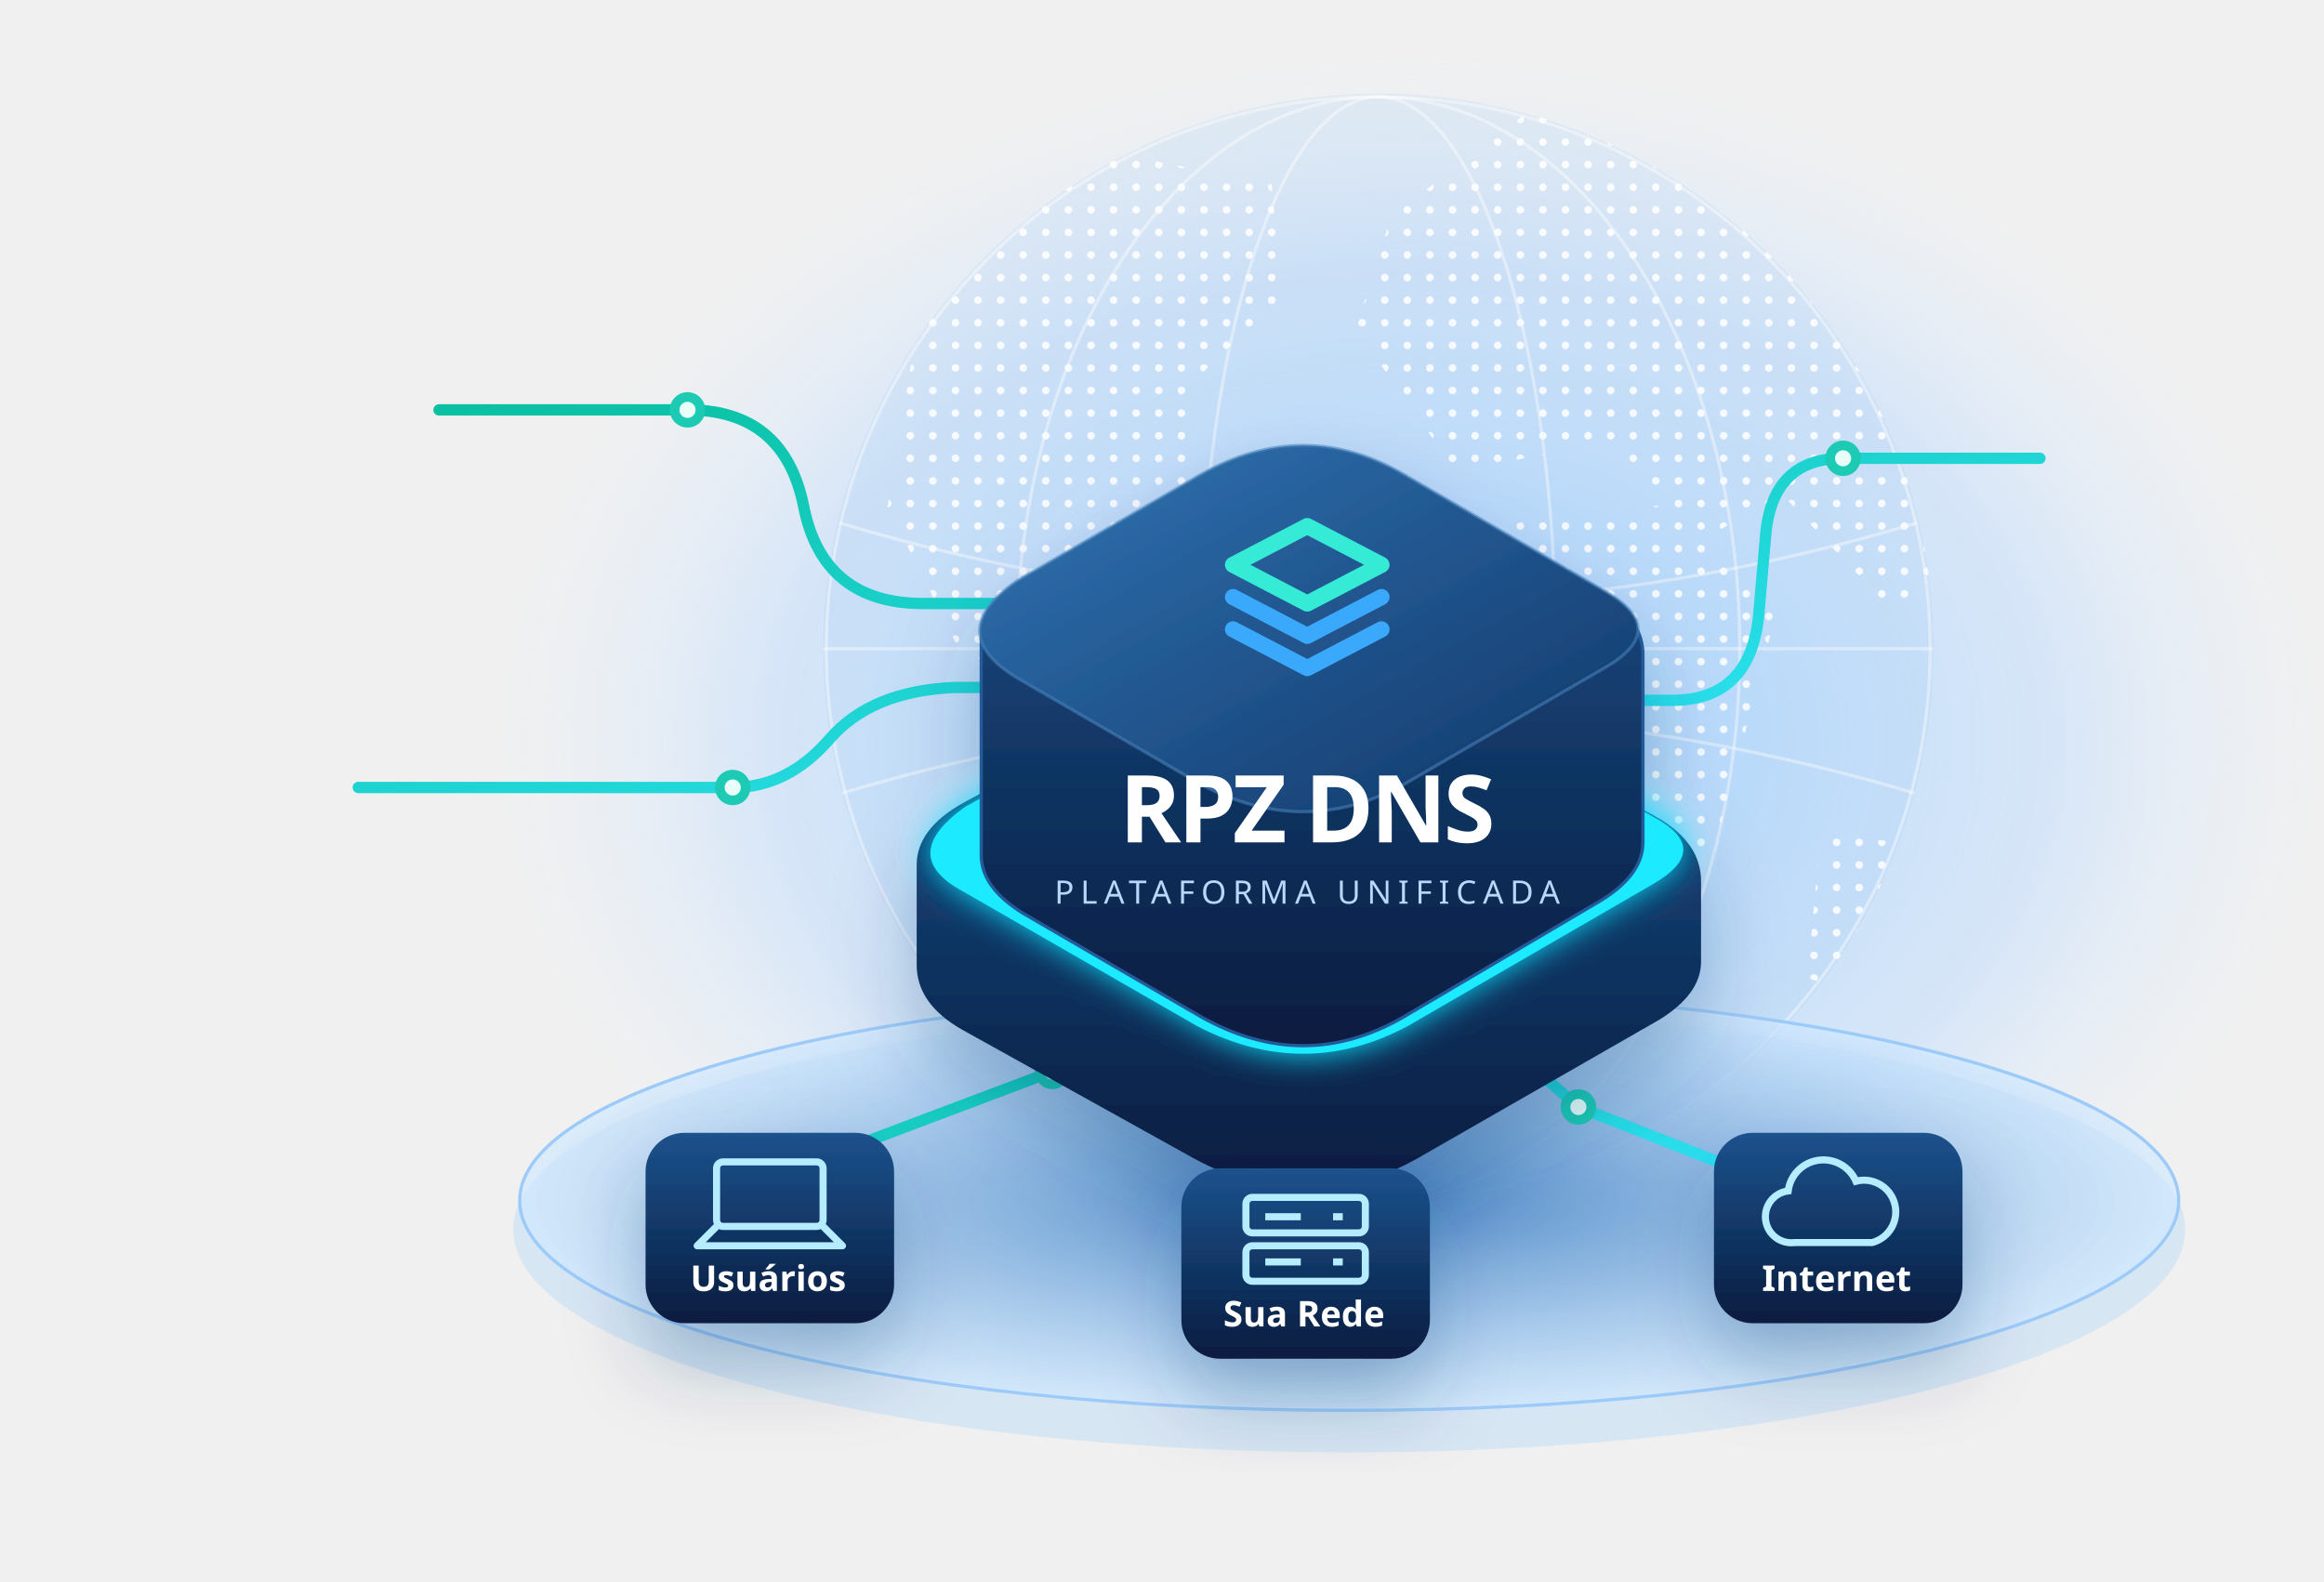
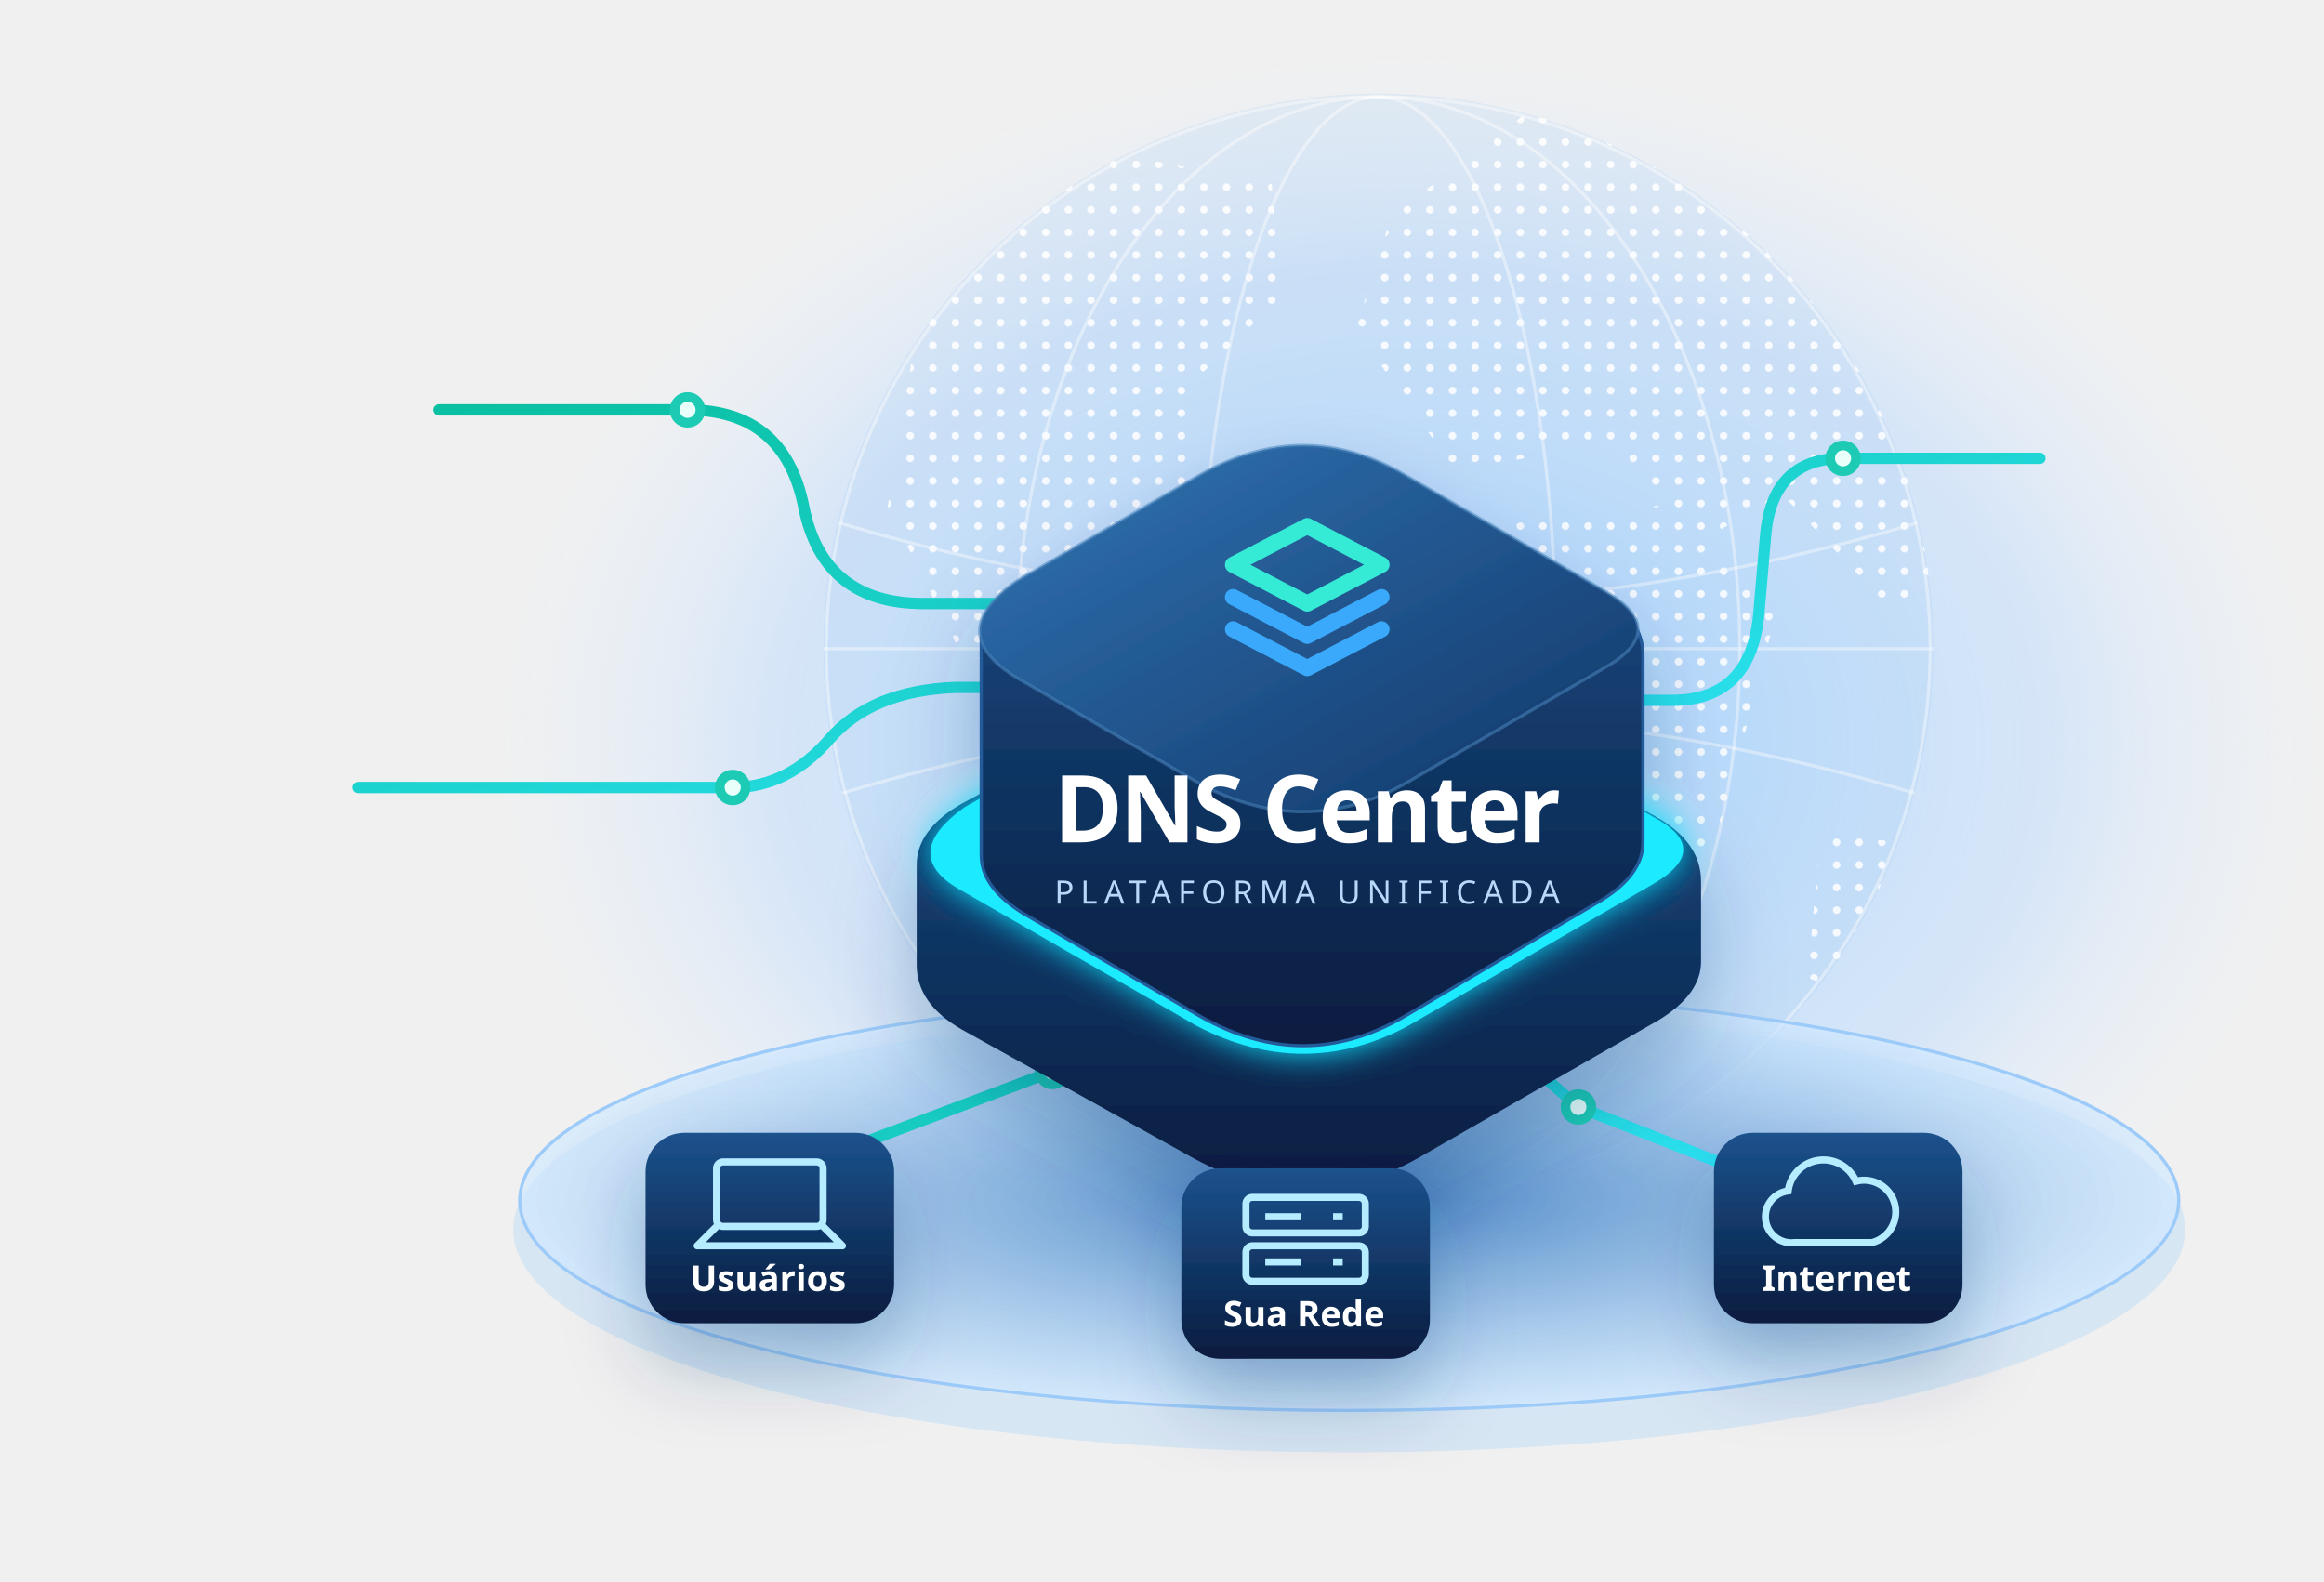
<svg xmlns="http://www.w3.org/2000/svg" viewBox="0 0 720 490" width="720" height="490">
  <defs>
    <radialGradient id="sky">
      <stop stop-color="#a5d5ff" />
      <stop offset=".7" stop-color="#cbe1fb" stop-opacity=".68" />
      <stop offset="1" stop-color="#e5f1ff" stop-opacity="0" />
    </radialGradient>
    <radialGradient id="platform">
      <stop stop-color="#3879bd" stop-opacity=".86" />
      <stop offset="1" stop-color="#cfe8ff" stop-opacity=".65" />
    </radialGradient>
    <linearGradient id="body" x2="0" y2="1">
      <stop stop-color="#1c528d" />
      <stop offset="1" stop-color="#071c3f" />
    </linearGradient>
    <linearGradient id="face" x2="1" y2="1">
      <stop stop-color="#3175b5" />
      <stop offset="1" stop-color="#113566" />
    </linearGradient>
    <linearGradient id="wire" x2="1" y2="1">
      <stop stop-color="#08bfa0" />
      <stop offset="1" stop-color="#31e7ff" />
    </linearGradient>
    <pattern id="dots" width="7" height="7" patternUnits="userSpaceOnUse">
      <circle cx="2" cy="2" r="1.18" fill="#fff" />
    </pattern>
    <clipPath id="globe">
      <circle cx="427" cy="201" r="172" />
    </clipPath>
    <filter id="shadow" x="-.4" y="-.5" width="1.8" height="2">
      <feDropShadow dx="0" dy="13" stdDeviation="12" flood-color="#0b3a6e" flood-opacity=".29" />
    </filter>
    <filter id="glow" x="-.35" y="-.5" width="1.7" height="2">
      <feGaussianBlur stdDeviation="5" />
    </filter>
  </defs>
  <ellipse cx="437" cy="230" rx="282" ry="213" fill="url(#sky)" />
  <g clip-path="url(#globe)" opacity=".82">
    <circle cx="427" cy="201" r="172" fill="#94c1f0" fill-opacity=".21" />
    <path d="m285 96 58-49 51 10 3 35-26 25-1 34-36 25-8 44-30-21-21-42Zm53 139 42-12 37 32-11 45-32 44-24-40Zm93-168 42-32 77 20 45 51 24 64-34 18-33-35-24 14-29-30-48 9-31-44Zm39 95 49-6 31 35-18 69-40 25-30-44-13-47Zm94 96 48 6 30 33-25 26-57-20Z" fill="url(#dots)" />
    <g fill="none" stroke="#fff" stroke-opacity=".48">
      <circle cx="427" cy="201" r="171" />
      <ellipse cx="427" cy="201" rx="112" ry="171" />
      <ellipse cx="427" cy="201" rx="55" ry="171" />
      <path d="M260 162q167 50 334 0M260 246q167-50 334 0M255 201h344" />
    </g>
  </g>
  <ellipse cx="418" cy="381" rx="259" ry="69" fill="#a9d3fa" fill-opacity=".34" />
  <ellipse cx="418" cy="372" rx="257" ry="65" fill="url(#platform)" stroke="#9dcbf9" />
  <g fill="none" stroke="url(#wire)" stroke-width="3.5" stroke-linecap="round">
    <path d="M136 127h77q30 0 36 30t37 30h34M111 244h116q17 0 30-15t39-16h24M502 217h16q25 0 27-28l2-23q2-24 24-24h61" />
    <path d="m355 304-29 28-61 23-22 20m162-63v58m45-61 39 34 61 24" />
  </g>
  <g fill="#e8fffa" stroke="#1dcbb4" stroke-width="3">
    <circle cx="213" cy="127" r="4" />
    <circle cx="227" cy="244" r="4" />
    <circle cx="571" cy="142" r="4" />
    <circle cx="326" cy="332" r="4" />
    <circle cx="489" cy="343" r="4" />
  </g>
  <g filter="url(#shadow)">
    <path d="M284 268q0-11 14-19l70-38q33-18 67 0l78 42q14 8 14 20v25q0 10-13 18l-75 43q-34 19-69 0l-72-40q-14-8-14-20Z" fill="url(#body)" />
    <path d="m300 250 72-39q31-17 62 0l77 41q20 11 0 22l-74 43q-33 19-66 0l-71-40q-22-13 0-27Z" fill="#03e4ff" filter="url(#glow)" />
    <path d="m299 250 72-40q32-18 64 0l77 43q19 10 0 21l-76 44q-32 17-65 0l-73-42q-20-11 1-26Z" fill="#1eeaff" />
    <path d="M304 199q0-10 13-18l55-32q31-18 63 0l62 36q12 7 12 18v58q0 10-13 18l-61 36q-31 18-63 0l-55-32q-13-8-13-18Z" fill="url(#body)" stroke="#245a9a" />
    <path d="m315 180 57-33q32-18 63 0l62 36q21 12 0 24l-62 36q-31 17-63 0l-57-33q-23-14 0-30Z" fill="url(#face)" stroke="#4b86bd" stroke-opacity=".54" />
  </g>
  <g fill="none" stroke-linecap="round" stroke-linejoin="round" stroke-width="5">
    <path d="m405 163 23 12-23 12-23-12Z" stroke="#36ebd6" />
    <path d="m382 185 23 12 23-12m-46 10 23 12 23-12" stroke="#3ba9fb" />
  </g>
-   <text x="405" y="261" text-anchor="middle" fill="#fff" font-family="system-ui,sans-serif" font-size="29" font-weight="740" letter-spacing="-1">RPZ DNS</text>
+   <text x="405" y="261" text-anchor="middle" fill="#fff" font-family="system-ui,sans-serif" font-size="29" font-weight="740" letter-spacing="-1">DNS Center</text>
  <text x="405" y="280" text-anchor="middle" fill="#b8d8fa" font-family="system-ui,sans-serif" font-size="10" letter-spacing="2">PLATAFORMA UNIFICADA</text>
  <g filter="url(#shadow)" font-family="system-ui,sans-serif" font-size="11" font-weight="650" text-anchor="middle">
    <g transform="translate(200 351)">
      <rect width="77" height="59" rx="12" fill="url(#body)" />
      <g fill="none" stroke="#b6ecff" stroke-width="2.2" stroke-linejoin="round">
        <rect x="22" y="9" width="33" height="20" rx="2" />
        <path d="m22 29-6 6h45l-6-6" />
      </g>
      <text x="38" y="49" fill="#fff">Usuários</text>
    </g>
    <g transform="translate(366 362)">
      <rect width="77" height="59" rx="12" fill="url(#body)" />
      <g fill="none" stroke="#b6ecff" stroke-width="2.2">
        <rect x="20" y="9" width="37" height="11" rx="2" />
        <rect x="20" y="24" width="37" height="11" rx="2" />
        <path d="M26 15h11m-11 14h11m10-14h3m-3 14h3" />
      </g>
      <text x="38" y="49" fill="#fff">Sua Rede</text>
    </g>
    <g transform="translate(531 351)">
      <rect width="77" height="59" rx="12" fill="url(#body)" />
      <path d="M25 34a8 8 0 0 1-2-16 11 11 0 0 1 21-3 9 9 0 1 1 5 19Z" fill="none" stroke="#b6ecff" stroke-width="2.2" />
      <text x="38" y="49" fill="#fff">Internet</text>
    </g>
  </g>
</svg>
